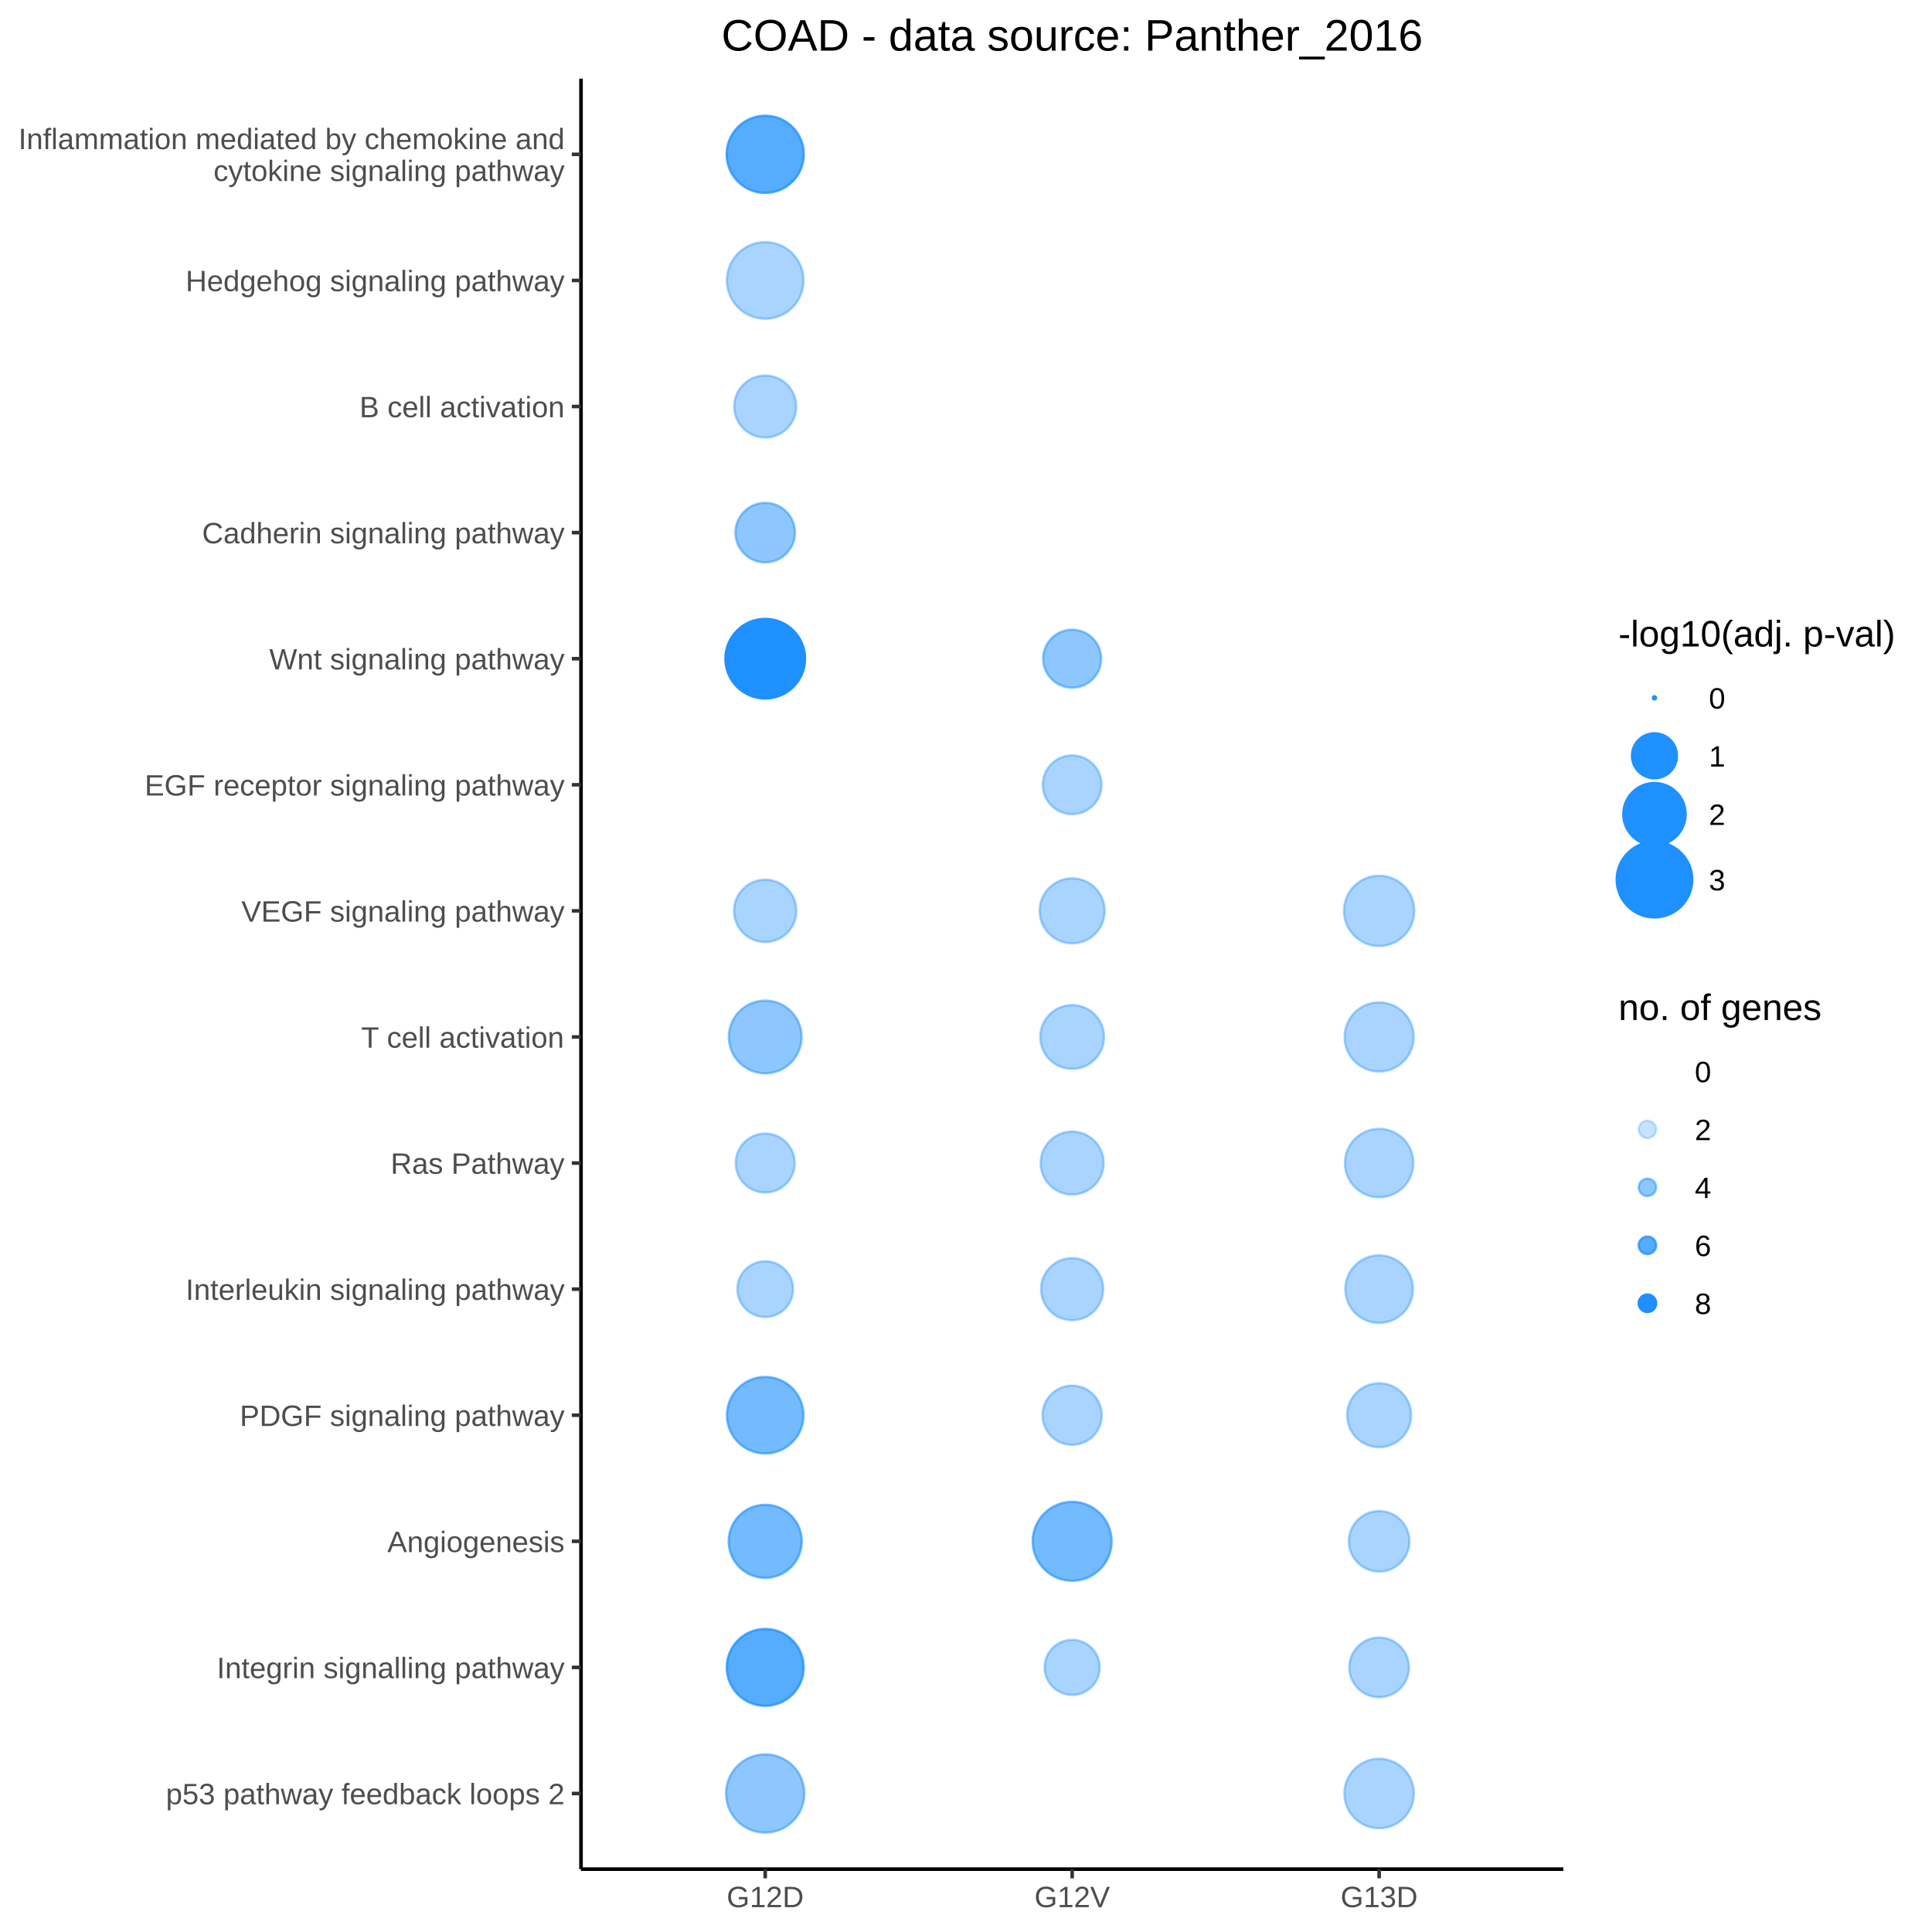
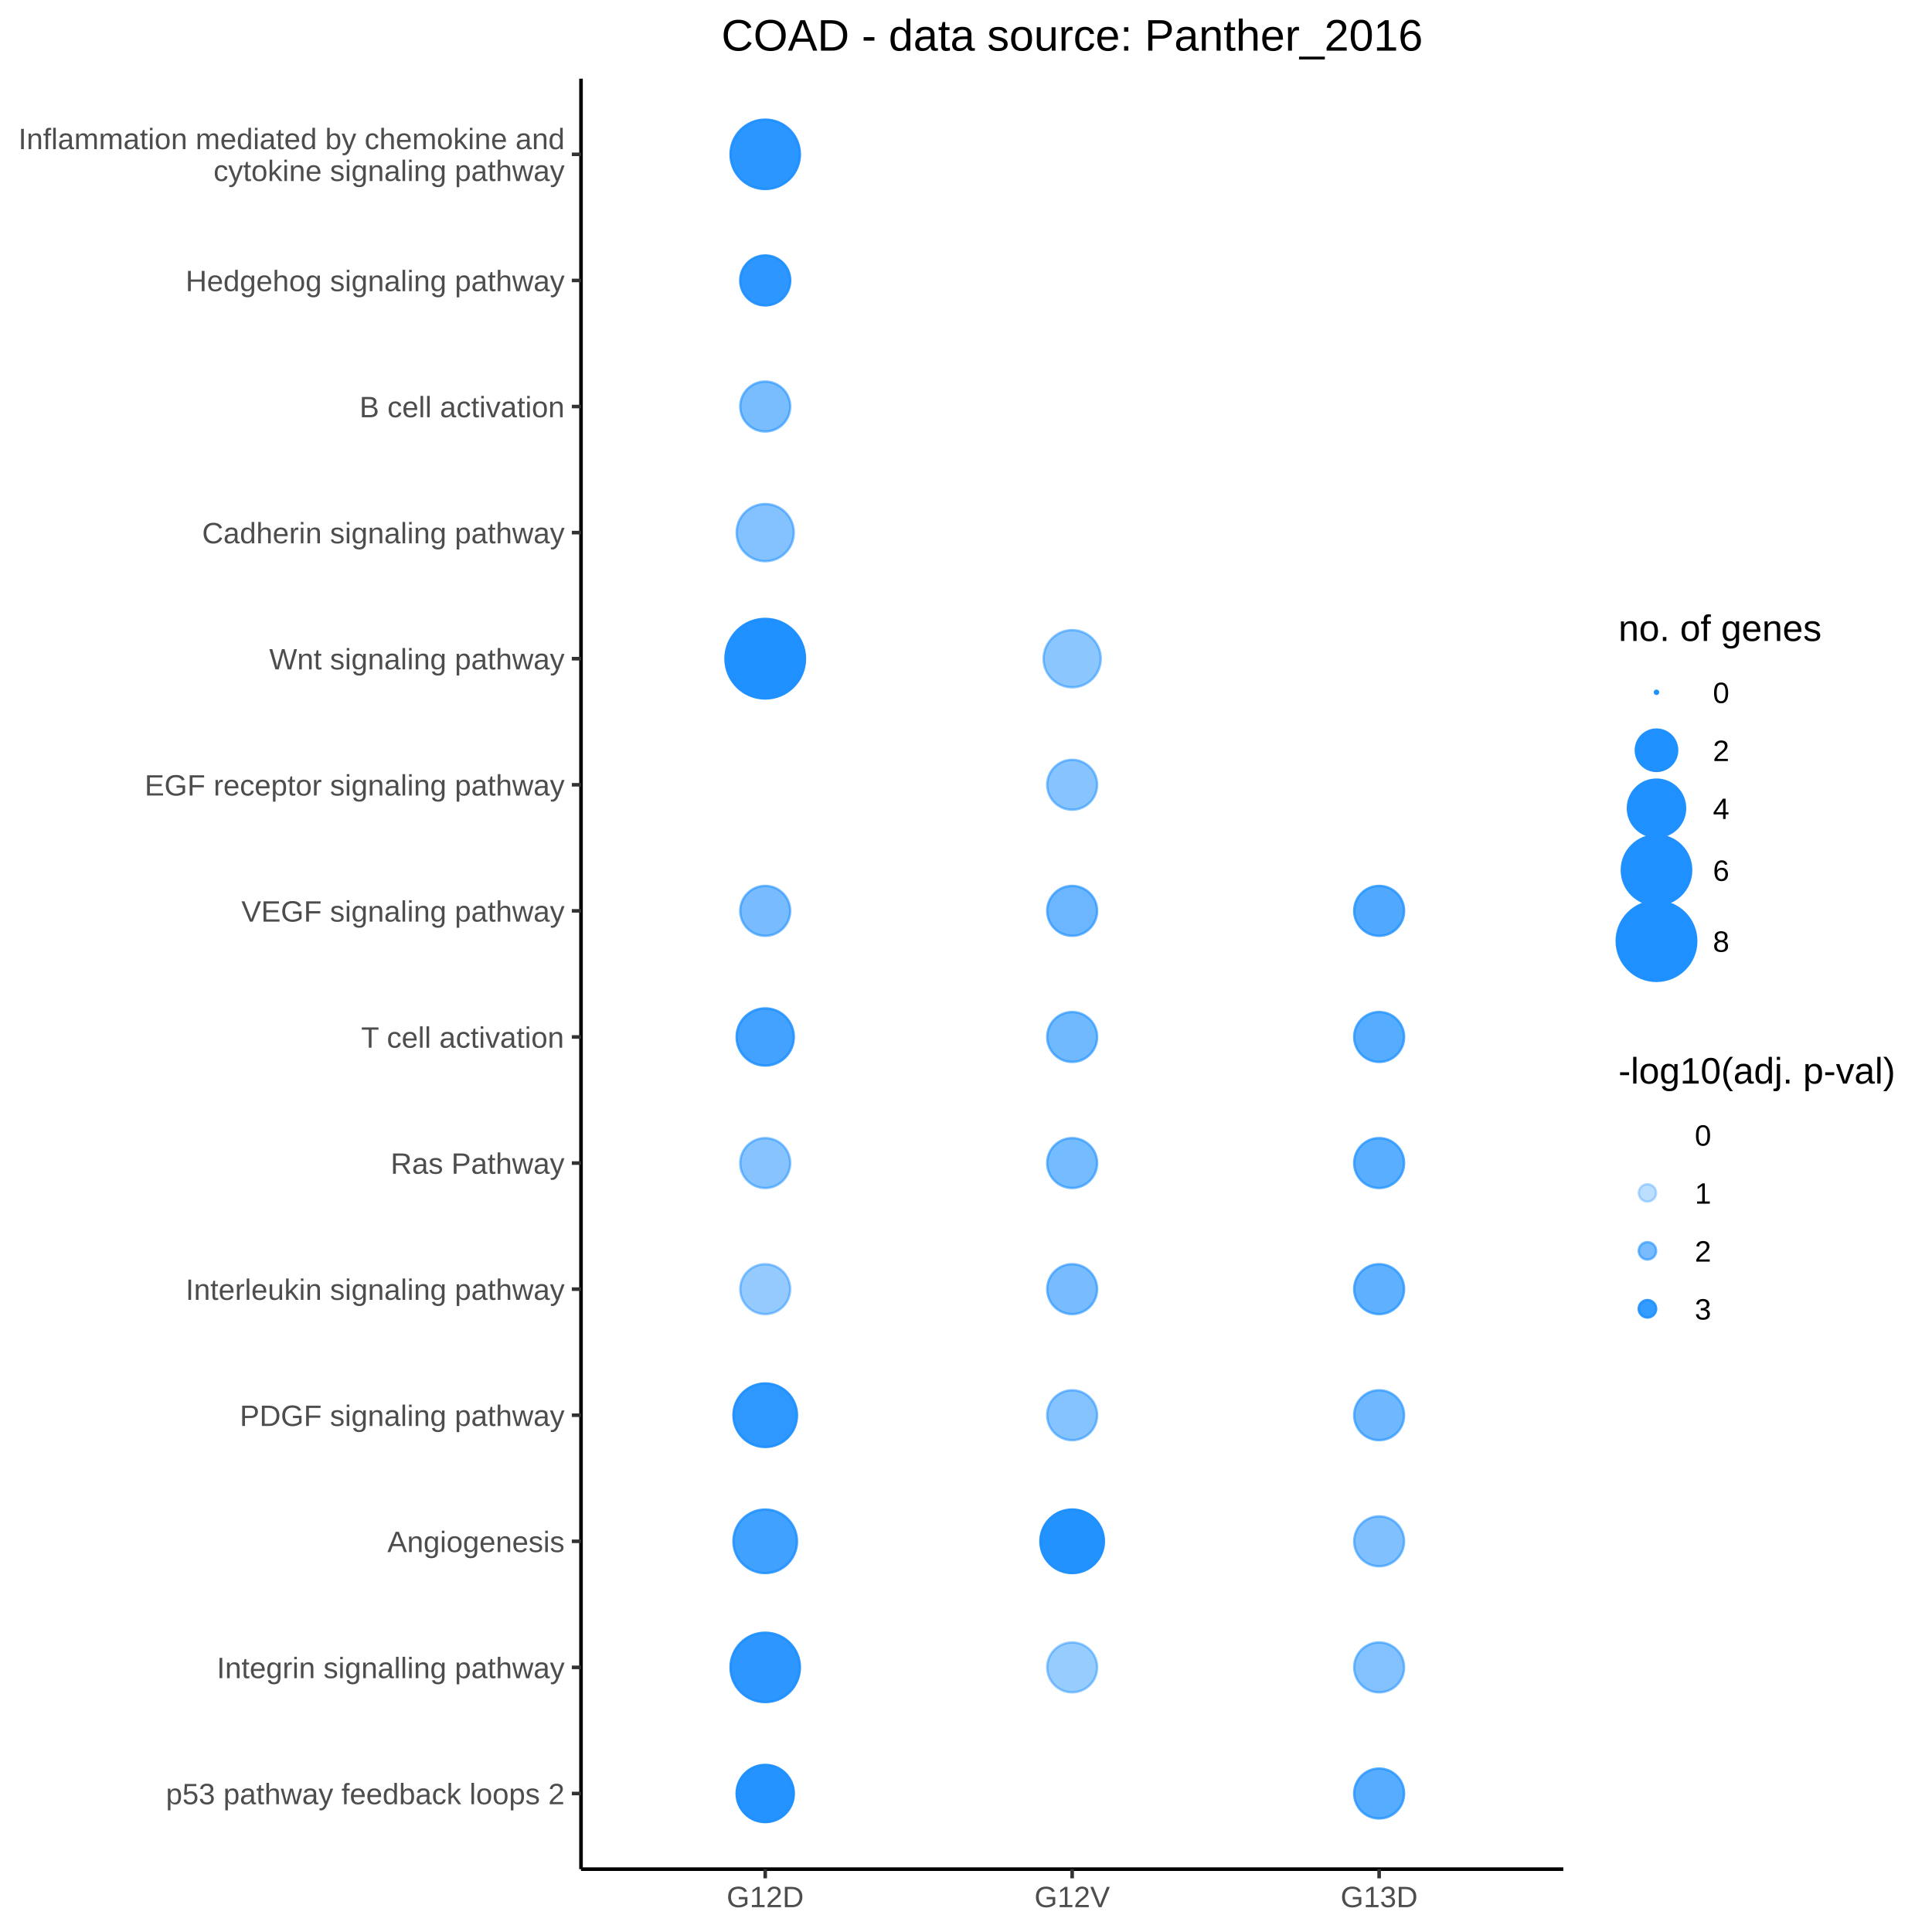
<svg xmlns="http://www.w3.org/2000/svg" viewBox="0 0 576.00 576.00">
  <defs>
    <style type="text/css">
    line, polyline, polygon, path, rect, circle {
      fill: none;
      stroke: #000000;
      stroke-linecap: round;
      stroke-linejoin: round;
      stroke-miterlimit: 10.00;
    }
  </style>
  </defs>
  <rect width="100%" height="100%" style="stroke: none; fill: #FFFFFF;" />
  <rect x="0.00" y="0.00" width="576.00" height="576.00" style="stroke-width: 1.07; stroke: #FFFFFF; fill: #FFFFFF;" />
  <defs>
    <clipPath id="cpMTczLjIyfDQ2Ni4wOHw1NTcuMjZ8MjMuNDY=">
      <rect x="173.22" y="23.46" width="292.86" height="533.80" />
    </clipPath>
  </defs>
  <rect x="173.22" y="23.46" width="292.86" height="533.80" style="stroke-width: 1.07; stroke: none; fill: #FFFFFF;" clip-path="url(#cpMTczLjIyfDQ2Ni4wOHw1NTcuMjZ8MjMuNDY=)" />
-   <circle cx="228.14" cy="459.52" r="8.16pt" style="stroke-width: 0.71; stroke: #1E90FF; stroke-opacity: 0.62; fill: #1E90FF; fill-opacity: 0.62;" clip-path="url(#cpMTczLjIyfDQ2Ni4wOHw1NTcuMjZ8MjMuNDY=)" />
-   <circle cx="228.14" cy="121.20" r="6.93pt" style="stroke-width: 0.71; stroke: #1E90FF; stroke-opacity: 0.38; fill: #1E90FF; fill-opacity: 0.38;" clip-path="url(#cpMTczLjIyfDQ2Ni4wOHw1NTcuMjZ8MjMuNDY=)" />
-   <circle cx="228.14" cy="158.79" r="6.65pt" style="stroke-width: 0.71; stroke: #1E90FF; stroke-opacity: 0.50; fill: #1E90FF; fill-opacity: 0.50;" clip-path="url(#cpMTczLjIyfDQ2Ni4wOHw1NTcuMjZ8MjMuNDY=)" />
+   <circle cx="228.14" cy="459.52" r="7.10pt" style="stroke-width: 0.71; stroke: #1E90FF; stroke-opacity: 0.84; fill: #1E90FF; fill-opacity: 0.84;" clip-path="url(#cpMTczLjIyfDQ2Ni4wOHw1NTcuMjZ8MjMuNDY=)" />
+   <circle cx="228.14" cy="121.20" r="5.58pt" style="stroke-width: 0.71; stroke: #1E90FF; stroke-opacity: 0.59; fill: #1E90FF; fill-opacity: 0.59;" clip-path="url(#cpMTczLjIyfDQ2Ni4wOHw1NTcuMjZ8MjMuNDY=)" />
+   <circle cx="228.14" cy="158.79" r="6.39pt" style="stroke-width: 0.71; stroke: #1E90FF; stroke-opacity: 0.55; fill: #1E90FF; fill-opacity: 0.55;" clip-path="url(#cpMTczLjIyfDQ2Ni4wOHw1NTcuMjZ8MjMuNDY=)" />
  <circle cx="228.14" cy="233.97" r="0.35pt" style="stroke-width: 0.71; stroke: none;" clip-path="url(#cpMTczLjIyfDQ2Ni4wOHw1NTcuMjZ8MjMuNDY=)" />
-   <circle cx="228.14" cy="83.61" r="8.57pt" style="stroke-width: 0.71; stroke: #1E90FF; stroke-opacity: 0.38; fill: #1E90FF; fill-opacity: 0.38;" clip-path="url(#cpMTczLjIyfDQ2Ni4wOHw1NTcuMjZ8MjMuNDY=)" />
-   <circle cx="228.14" cy="46.01" r="8.62pt" style="stroke-width: 0.71; stroke: #1E90FF; stroke-opacity: 0.75; fill: #1E90FF; fill-opacity: 0.75;" clip-path="url(#cpMTczLjIyfDQ2Ni4wOHw1NTcuMjZ8MjMuNDY=)" />
-   <circle cx="228.14" cy="497.11" r="8.59pt" style="stroke-width: 0.71; stroke: #1E90FF; stroke-opacity: 0.75; fill: #1E90FF; fill-opacity: 0.75;" clip-path="url(#cpMTczLjIyfDQ2Ni4wOHw1NTcuMjZ8MjMuNDY=)" />
-   <circle cx="228.14" cy="384.34" r="6.23pt" style="stroke-width: 0.71; stroke: #1E90FF; stroke-opacity: 0.38; fill: #1E90FF; fill-opacity: 0.38;" clip-path="url(#cpMTczLjIyfDQ2Ni4wOHw1NTcuMjZ8MjMuNDY=)" />
-   <circle cx="228.14" cy="534.71" r="8.75pt" style="stroke-width: 0.71; stroke: #1E90FF; stroke-opacity: 0.50; fill: #1E90FF; fill-opacity: 0.50;" clip-path="url(#cpMTczLjIyfDQ2Ni4wOHw1NTcuMjZ8MjMuNDY=)" />
-   <circle cx="228.14" cy="421.93" r="8.55pt" style="stroke-width: 0.71; stroke: #1E90FF; stroke-opacity: 0.62; fill: #1E90FF; fill-opacity: 0.62;" clip-path="url(#cpMTczLjIyfDQ2Ni4wOHw1NTcuMjZ8MjMuNDY=)" />
-   <circle cx="228.14" cy="346.75" r="6.59pt" style="stroke-width: 0.71; stroke: #1E90FF; stroke-opacity: 0.38; fill: #1E90FF; fill-opacity: 0.38;" clip-path="url(#cpMTczLjIyfDQ2Ni4wOHw1NTcuMjZ8MjMuNDY=)" />
-   <circle cx="228.14" cy="309.16" r="8.13pt" style="stroke-width: 0.71; stroke: #1E90FF; stroke-opacity: 0.50; fill: #1E90FF; fill-opacity: 0.50;" clip-path="url(#cpMTczLjIyfDQ2Ni4wOHw1NTcuMjZ8MjMuNDY=)" />
-   <circle cx="228.14" cy="271.56" r="6.97pt" style="stroke-width: 0.71; stroke: #1E90FF; stroke-opacity: 0.38; fill: #1E90FF; fill-opacity: 0.38;" clip-path="url(#cpMTczLjIyfDQ2Ni4wOHw1NTcuMjZ8MjMuNDY=)" />
+   <circle cx="228.14" cy="83.61" r="5.58pt" style="stroke-width: 0.71; stroke: #1E90FF; stroke-opacity: 0.93; fill: #1E90FF; fill-opacity: 0.93;" clip-path="url(#cpMTczLjIyfDQ2Ni4wOHw1NTcuMjZ8MjMuNDY=)" />
+   <circle cx="228.14" cy="46.01" r="7.75pt" style="stroke-width: 0.71; stroke: #1E90FF; stroke-opacity: 0.94; fill: #1E90FF; fill-opacity: 0.94;" clip-path="url(#cpMTczLjIyfDQ2Ni4wOHw1NTcuMjZ8MjMuNDY=)" />
+   <circle cx="228.14" cy="497.11" r="7.75pt" style="stroke-width: 0.71; stroke: #1E90FF; stroke-opacity: 0.93; fill: #1E90FF; fill-opacity: 0.93;" clip-path="url(#cpMTczLjIyfDQ2Ni4wOHw1NTcuMjZ8MjMuNDY=)" />
+   <circle cx="228.14" cy="384.34" r="5.58pt" style="stroke-width: 0.71; stroke: #1E90FF; stroke-opacity: 0.47; fill: #1E90FF; fill-opacity: 0.47;" clip-path="url(#cpMTczLjIyfDQ2Ni4wOHw1NTcuMjZ8MjMuNDY=)" />
+   <circle cx="228.14" cy="534.71" r="6.39pt" style="stroke-width: 0.71; stroke: #1E90FF; stroke-opacity: 0.97; fill: #1E90FF; fill-opacity: 0.97;" clip-path="url(#cpMTczLjIyfDQ2Ni4wOHw1NTcuMjZ8MjMuNDY=)" />
+   <circle cx="228.14" cy="421.93" r="7.10pt" style="stroke-width: 0.71; stroke: #1E90FF; stroke-opacity: 0.92; fill: #1E90FF; fill-opacity: 0.92;" clip-path="url(#cpMTczLjIyfDQ2Ni4wOHw1NTcuMjZ8MjMuNDY=)" />
+   <circle cx="228.14" cy="346.75" r="5.58pt" style="stroke-width: 0.71; stroke: #1E90FF; stroke-opacity: 0.53; fill: #1E90FF; fill-opacity: 0.53;" clip-path="url(#cpMTczLjIyfDQ2Ni4wOHw1NTcuMjZ8MjMuNDY=)" />
+   <circle cx="228.14" cy="309.16" r="6.39pt" style="stroke-width: 0.71; stroke: #1E90FF; stroke-opacity: 0.83; fill: #1E90FF; fill-opacity: 0.83;" clip-path="url(#cpMTczLjIyfDQ2Ni4wOHw1NTcuMjZ8MjMuNDY=)" />
+   <circle cx="228.14" cy="271.56" r="5.58pt" style="stroke-width: 0.71; stroke: #1E90FF; stroke-opacity: 0.60; fill: #1E90FF; fill-opacity: 0.60;" clip-path="url(#cpMTczLjIyfDQ2Ni4wOHw1NTcuMjZ8MjMuNDY=)" />
  <circle cx="228.14" cy="196.38" r="8.89pt" style="stroke-width: 0.71; stroke: #1E90FF; fill: #1E90FF;" clip-path="url(#cpMTczLjIyfDQ2Ni4wOHw1NTcuMjZ8MjMuNDY=)" />
-   <circle cx="319.65" cy="459.52" r="8.82pt" style="stroke-width: 0.71; stroke: #1E90FF; stroke-opacity: 0.62; fill: #1E90FF; fill-opacity: 0.62;" clip-path="url(#cpMTczLjIyfDQ2Ni4wOHw1NTcuMjZ8MjMuNDY=)" />
+   <circle cx="319.65" cy="459.52" r="7.10pt" style="stroke-width: 0.71; stroke: #1E90FF; stroke-opacity: 0.98; fill: #1E90FF; fill-opacity: 0.98;" clip-path="url(#cpMTczLjIyfDQ2Ni4wOHw1NTcuMjZ8MjMuNDY=)" />
  <circle cx="319.65" cy="121.20" r="0.35pt" style="stroke-width: 0.71; stroke: none;" clip-path="url(#cpMTczLjIyfDQ2Ni4wOHw1NTcuMjZ8MjMuNDY=)" />
  <circle cx="319.65" cy="158.79" r="0.35pt" style="stroke-width: 0.71; stroke: none;" clip-path="url(#cpMTczLjIyfDQ2Ni4wOHw1NTcuMjZ8MjMuNDY=)" />
-   <circle cx="319.65" cy="233.97" r="6.57pt" style="stroke-width: 0.71; stroke: #1E90FF; stroke-opacity: 0.38; fill: #1E90FF; fill-opacity: 0.38;" clip-path="url(#cpMTczLjIyfDQ2Ni4wOHw1NTcuMjZ8MjMuNDY=)" />
+   <circle cx="319.65" cy="233.97" r="5.58pt" style="stroke-width: 0.71; stroke: #1E90FF; stroke-opacity: 0.53; fill: #1E90FF; fill-opacity: 0.53;" clip-path="url(#cpMTczLjIyfDQ2Ni4wOHw1NTcuMjZ8MjMuNDY=)" />
  <circle cx="319.65" cy="83.61" r="0.35pt" style="stroke-width: 0.71; stroke: none;" clip-path="url(#cpMTczLjIyfDQ2Ni4wOHw1NTcuMjZ8MjMuNDY=)" />
  <circle cx="319.65" cy="46.01" r="0.35pt" style="stroke-width: 0.71; stroke: none;" clip-path="url(#cpMTczLjIyfDQ2Ni4wOHw1NTcuMjZ8MjMuNDY=)" />
-   <circle cx="319.65" cy="497.11" r="6.16pt" style="stroke-width: 0.71; stroke: #1E90FF; stroke-opacity: 0.38; fill: #1E90FF; fill-opacity: 0.38;" clip-path="url(#cpMTczLjIyfDQ2Ni4wOHw1NTcuMjZ8MjMuNDY=)" />
-   <circle cx="319.65" cy="384.34" r="6.94pt" style="stroke-width: 0.71; stroke: #1E90FF; stroke-opacity: 0.38; fill: #1E90FF; fill-opacity: 0.38;" clip-path="url(#cpMTczLjIyfDQ2Ni4wOHw1NTcuMjZ8MjMuNDY=)" />
+   <circle cx="319.65" cy="497.11" r="5.58pt" style="stroke-width: 0.71; stroke: #1E90FF; stroke-opacity: 0.46; fill: #1E90FF; fill-opacity: 0.46;" clip-path="url(#cpMTczLjIyfDQ2Ni4wOHw1NTcuMjZ8MjMuNDY=)" />
+   <circle cx="319.65" cy="384.34" r="5.58pt" style="stroke-width: 0.71; stroke: #1E90FF; stroke-opacity: 0.60; fill: #1E90FF; fill-opacity: 0.60;" clip-path="url(#cpMTczLjIyfDQ2Ni4wOHw1NTcuMjZ8MjMuNDY=)" />
  <circle cx="319.65" cy="534.71" r="0.35pt" style="stroke-width: 0.71; stroke: none;" clip-path="url(#cpMTczLjIyfDQ2Ni4wOHw1NTcuMjZ8MjMuNDY=)" />
-   <circle cx="319.65" cy="421.93" r="6.62pt" style="stroke-width: 0.71; stroke: #1E90FF; stroke-opacity: 0.38; fill: #1E90FF; fill-opacity: 0.38;" clip-path="url(#cpMTczLjIyfDQ2Ni4wOHw1NTcuMjZ8MjMuNDY=)" />
-   <circle cx="319.65" cy="346.75" r="7.04pt" style="stroke-width: 0.71; stroke: #1E90FF; stroke-opacity: 0.38; fill: #1E90FF; fill-opacity: 0.38;" clip-path="url(#cpMTczLjIyfDQ2Ni4wOHw1NTcuMjZ8MjMuNDY=)" />
-   <circle cx="319.65" cy="309.16" r="7.13pt" style="stroke-width: 0.71; stroke: #1E90FF; stroke-opacity: 0.38; fill: #1E90FF; fill-opacity: 0.38;" clip-path="url(#cpMTczLjIyfDQ2Ni4wOHw1NTcuMjZ8MjMuNDY=)" />
-   <circle cx="319.65" cy="271.56" r="7.27pt" style="stroke-width: 0.71; stroke: #1E90FF; stroke-opacity: 0.38; fill: #1E90FF; fill-opacity: 0.38;" clip-path="url(#cpMTczLjIyfDQ2Ni4wOHw1NTcuMjZ8MjMuNDY=)" />
-   <circle cx="319.65" cy="196.38" r="6.48pt" style="stroke-width: 0.71; stroke: #1E90FF; stroke-opacity: 0.50; fill: #1E90FF; fill-opacity: 0.50;" clip-path="url(#cpMTczLjIyfDQ2Ni4wOHw1NTcuMjZ8MjMuNDY=)" />
-   <circle cx="411.17" cy="459.52" r="6.77pt" style="stroke-width: 0.71; stroke: #1E90FF; stroke-opacity: 0.38; fill: #1E90FF; fill-opacity: 0.38;" clip-path="url(#cpMTczLjIyfDQ2Ni4wOHw1NTcuMjZ8MjMuNDY=)" />
+   <circle cx="319.65" cy="421.93" r="5.58pt" style="stroke-width: 0.71; stroke: #1E90FF; stroke-opacity: 0.54; fill: #1E90FF; fill-opacity: 0.54;" clip-path="url(#cpMTczLjIyfDQ2Ni4wOHw1NTcuMjZ8MjMuNDY=)" />
+   <circle cx="319.65" cy="346.75" r="5.58pt" style="stroke-width: 0.71; stroke: #1E90FF; stroke-opacity: 0.61; fill: #1E90FF; fill-opacity: 0.61;" clip-path="url(#cpMTczLjIyfDQ2Ni4wOHw1NTcuMjZ8MjMuNDY=)" />
+   <circle cx="319.65" cy="309.16" r="5.58pt" style="stroke-width: 0.71; stroke: #1E90FF; stroke-opacity: 0.63; fill: #1E90FF; fill-opacity: 0.63;" clip-path="url(#cpMTczLjIyfDQ2Ni4wOHw1NTcuMjZ8MjMuNDY=)" />
+   <circle cx="319.65" cy="271.56" r="5.58pt" style="stroke-width: 0.71; stroke: #1E90FF; stroke-opacity: 0.65; fill: #1E90FF; fill-opacity: 0.65;" clip-path="url(#cpMTczLjIyfDQ2Ni4wOHw1NTcuMjZ8MjMuNDY=)" />
+   <circle cx="319.65" cy="196.38" r="6.39pt" style="stroke-width: 0.71; stroke: #1E90FF; stroke-opacity: 0.51; fill: #1E90FF; fill-opacity: 0.51;" clip-path="url(#cpMTczLjIyfDQ2Ni4wOHw1NTcuMjZ8MjMuNDY=)" />
+   <circle cx="411.17" cy="459.52" r="5.58pt" style="stroke-width: 0.71; stroke: #1E90FF; stroke-opacity: 0.56; fill: #1E90FF; fill-opacity: 0.56;" clip-path="url(#cpMTczLjIyfDQ2Ni4wOHw1NTcuMjZ8MjMuNDY=)" />
  <circle cx="411.17" cy="121.20" r="0.35pt" style="stroke-width: 0.71; stroke: none;" clip-path="url(#cpMTczLjIyfDQ2Ni4wOHw1NTcuMjZ8MjMuNDY=)" />
  <circle cx="411.17" cy="158.79" r="0.35pt" style="stroke-width: 0.71; stroke: none;" clip-path="url(#cpMTczLjIyfDQ2Ni4wOHw1NTcuMjZ8MjMuNDY=)" />
  <circle cx="411.17" cy="233.97" r="0.35pt" style="stroke-width: 0.71; stroke: none;" clip-path="url(#cpMTczLjIyfDQ2Ni4wOHw1NTcuMjZ8MjMuNDY=)" />
  <circle cx="411.17" cy="83.61" r="0.35pt" style="stroke-width: 0.71; stroke: none;" clip-path="url(#cpMTczLjIyfDQ2Ni4wOHw1NTcuMjZ8MjMuNDY=)" />
  <circle cx="411.17" cy="46.01" r="0.35pt" style="stroke-width: 0.71; stroke: none;" clip-path="url(#cpMTczLjIyfDQ2Ni4wOHw1NTcuMjZ8MjMuNDY=)" />
-   <circle cx="411.17" cy="497.11" r="6.67pt" style="stroke-width: 0.71; stroke: #1E90FF; stroke-opacity: 0.38; fill: #1E90FF; fill-opacity: 0.38;" clip-path="url(#cpMTczLjIyfDQ2Ni4wOHw1NTcuMjZ8MjMuNDY=)" />
-   <circle cx="411.17" cy="384.34" r="7.56pt" style="stroke-width: 0.71; stroke: #1E90FF; stroke-opacity: 0.38; fill: #1E90FF; fill-opacity: 0.38;" clip-path="url(#cpMTczLjIyfDQ2Ni4wOHw1NTcuMjZ8MjMuNDY=)" />
-   <circle cx="411.17" cy="534.71" r="7.77pt" style="stroke-width: 0.71; stroke: #1E90FF; stroke-opacity: 0.38; fill: #1E90FF; fill-opacity: 0.38;" clip-path="url(#cpMTczLjIyfDQ2Ni4wOHw1NTcuMjZ8MjMuNDY=)" />
-   <circle cx="411.17" cy="421.93" r="7.15pt" style="stroke-width: 0.71; stroke: #1E90FF; stroke-opacity: 0.38; fill: #1E90FF; fill-opacity: 0.38;" clip-path="url(#cpMTczLjIyfDQ2Ni4wOHw1NTcuMjZ8MjMuNDY=)" />
-   <circle cx="411.17" cy="346.75" r="7.65pt" style="stroke-width: 0.71; stroke: #1E90FF; stroke-opacity: 0.38; fill: #1E90FF; fill-opacity: 0.38;" clip-path="url(#cpMTczLjIyfDQ2Ni4wOHw1NTcuMjZ8MjMuNDY=)" />
-   <circle cx="411.17" cy="309.16" r="7.73pt" style="stroke-width: 0.71; stroke: #1E90FF; stroke-opacity: 0.38; fill: #1E90FF; fill-opacity: 0.38;" clip-path="url(#cpMTczLjIyfDQ2Ni4wOHw1NTcuMjZ8MjMuNDY=)" />
-   <circle cx="411.17" cy="271.56" r="7.86pt" style="stroke-width: 0.71; stroke: #1E90FF; stroke-opacity: 0.38; fill: #1E90FF; fill-opacity: 0.38;" clip-path="url(#cpMTczLjIyfDQ2Ni4wOHw1NTcuMjZ8MjMuNDY=)" />
+   <circle cx="411.17" cy="497.11" r="5.58pt" style="stroke-width: 0.71; stroke: #1E90FF; stroke-opacity: 0.55; fill: #1E90FF; fill-opacity: 0.55;" clip-path="url(#cpMTczLjIyfDQ2Ni4wOHw1NTcuMjZ8MjMuNDY=)" />
+   <circle cx="411.17" cy="384.34" r="5.58pt" style="stroke-width: 0.71; stroke: #1E90FF; stroke-opacity: 0.71; fill: #1E90FF; fill-opacity: 0.71;" clip-path="url(#cpMTczLjIyfDQ2Ni4wOHw1NTcuMjZ8MjMuNDY=)" />
+   <circle cx="411.17" cy="534.71" r="5.58pt" style="stroke-width: 0.71; stroke: #1E90FF; stroke-opacity: 0.75; fill: #1E90FF; fill-opacity: 0.75;" clip-path="url(#cpMTczLjIyfDQ2Ni4wOHw1NTcuMjZ8MjMuNDY=)" />
+   <circle cx="411.17" cy="421.93" r="5.58pt" style="stroke-width: 0.71; stroke: #1E90FF; stroke-opacity: 0.64; fill: #1E90FF; fill-opacity: 0.64;" clip-path="url(#cpMTczLjIyfDQ2Ni4wOHw1NTcuMjZ8MjMuNDY=)" />
+   <circle cx="411.17" cy="346.75" r="5.58pt" style="stroke-width: 0.71; stroke: #1E90FF; stroke-opacity: 0.73; fill: #1E90FF; fill-opacity: 0.73;" clip-path="url(#cpMTczLjIyfDQ2Ni4wOHw1NTcuMjZ8MjMuNDY=)" />
+   <circle cx="411.17" cy="309.16" r="5.58pt" style="stroke-width: 0.71; stroke: #1E90FF; stroke-opacity: 0.75; fill: #1E90FF; fill-opacity: 0.75;" clip-path="url(#cpMTczLjIyfDQ2Ni4wOHw1NTcuMjZ8MjMuNDY=)" />
+   <circle cx="411.17" cy="271.56" r="5.58pt" style="stroke-width: 0.71; stroke: #1E90FF; stroke-opacity: 0.77; fill: #1E90FF; fill-opacity: 0.77;" clip-path="url(#cpMTczLjIyfDQ2Ni4wOHw1NTcuMjZ8MjMuNDY=)" />
  <circle cx="411.17" cy="196.38" r="0.35pt" style="stroke-width: 0.71; stroke: none;" clip-path="url(#cpMTczLjIyfDQ2Ni4wOHw1NTcuMjZ8MjMuNDY=)" />
  <defs>
    <clipPath id="cpMC4wMHw1NzYuMDB8NTc2LjAwfDAuMDA=">
      <rect x="0.00" y="0.00" width="576.00" height="576.00" />
    </clipPath>
  </defs>
  <polyline points="173.22,557.26 173.22,23.46 " style="stroke-width: 1.07; stroke-linecap: butt;" clip-path="url(#cpMC4wMHw1NzYuMDB8NTc2LjAwfDAuMDA=)" />
  <g clip-path="url(#cpMC4wMHw1NzYuMDB8NTc2LjAwfDAuMDA=)">
    <text x="49.46" y="537.91" style="font-size: 8.80px; fill: #4D4D4D; font-family: Arial;" textLength="118.83px" lengthAdjust="spacingAndGlyphs">p53 pathway feedback loops 2</text>
  </g>
  <g clip-path="url(#cpMC4wMHw1NzYuMDB8NTc2LjAwfDAuMDA=)">
    <text x="64.64" y="500.32" style="font-size: 8.80px; fill: #4D4D4D; font-family: Arial;" textLength="103.65px" lengthAdjust="spacingAndGlyphs">Integrin signalling pathway</text>
  </g>
  <g clip-path="url(#cpMC4wMHw1NzYuMDB8NTc2LjAwfDAuMDA=)">
    <text x="115.49" y="462.73" style="font-size: 8.80px; fill: #4D4D4D; font-family: Arial;" textLength="52.81px" lengthAdjust="spacingAndGlyphs">Angiogenesis</text>
  </g>
  <g clip-path="url(#cpMC4wMHw1NzYuMDB8NTc2LjAwfDAuMDA=)">
    <text x="71.49" y="425.13" style="font-size: 8.80px; fill: #4D4D4D; font-family: Arial;" textLength="96.80px" lengthAdjust="spacingAndGlyphs">PDGF signaling pathway</text>
  </g>
  <g clip-path="url(#cpMC4wMHw1NzYuMDB8NTc2LjAwfDAuMDA=)">
    <text x="55.35" y="387.54" style="font-size: 8.80px; fill: #4D4D4D; font-family: Arial;" textLength="112.94px" lengthAdjust="spacingAndGlyphs">Interleukin signaling pathway</text>
  </g>
  <g clip-path="url(#cpMC4wMHw1NzYuMDB8NTc2LjAwfDAuMDA=)">
    <text x="116.47" y="349.95" style="font-size: 8.80px; fill: #4D4D4D; font-family: Arial;" textLength="51.82px" lengthAdjust="spacingAndGlyphs">Ras Pathway</text>
  </g>
  <g clip-path="url(#cpMC4wMHw1NzYuMDB8NTc2LjAwfDAuMDA=)">
    <text x="107.67" y="312.36" style="font-size: 8.80px; fill: #4D4D4D; font-family: Arial;" textLength="60.62px" lengthAdjust="spacingAndGlyphs">T cell activation</text>
  </g>
  <g clip-path="url(#cpMC4wMHw1NzYuMDB8NTc2LjAwfDAuMDA=)">
    <text x="71.98" y="274.77" style="font-size: 8.80px; fill: #4D4D4D; font-family: Arial;" textLength="96.32px" lengthAdjust="spacingAndGlyphs">VEGF signaling pathway</text>
  </g>
  <g clip-path="url(#cpMC4wMHw1NzYuMDB8NTc2LjAwfDAuMDA=)">
    <text x="43.13" y="237.18" style="font-size: 8.80px; fill: #4D4D4D; font-family: Arial;" textLength="125.16px" lengthAdjust="spacingAndGlyphs">EGF receptor signaling pathway</text>
  </g>
  <g clip-path="url(#cpMC4wMHw1NzYuMDB8NTc2LjAwfDAuMDA=)">
    <text x="80.29" y="199.58" style="font-size: 8.80px; fill: #4D4D4D; font-family: Arial;" textLength="88.00px" lengthAdjust="spacingAndGlyphs">Wnt signaling pathway</text>
  </g>
  <g clip-path="url(#cpMC4wMHw1NzYuMDB8NTc2LjAwfDAuMDA=)">
    <text x="60.24" y="161.99" style="font-size: 8.80px; fill: #4D4D4D; font-family: Arial;" textLength="108.05px" lengthAdjust="spacingAndGlyphs">Cadherin signaling pathway</text>
  </g>
  <g clip-path="url(#cpMC4wMHw1NzYuMDB8NTc2LjAwfDAuMDA=)">
    <text x="107.18" y="124.40" style="font-size: 8.80px; fill: #4D4D4D; font-family: Arial;" textLength="61.11px" lengthAdjust="spacingAndGlyphs">B cell activation</text>
  </g>
  <g clip-path="url(#cpMC4wMHw1NzYuMDB8NTc2LjAwfDAuMDA=)">
    <text x="55.34" y="86.81" style="font-size: 8.80px; fill: #4D4D4D; font-family: Arial;" textLength="112.95px" lengthAdjust="spacingAndGlyphs">Hedgehog signaling pathway</text>
  </g>
  <g clip-path="url(#cpMC4wMHw1NzYuMDB8NTc2LjAwfDAuMDA=)">
    <text x="5.48" y="44.47" style="font-size: 8.80px; fill: #4D4D4D; font-family: Arial;" textLength="162.81px" lengthAdjust="spacingAndGlyphs">Inflammation mediated by chemokine and</text>
  </g>
  <g clip-path="url(#cpMC4wMHw1NzYuMDB8NTc2LjAwfDAuMDA=)">
    <text x="63.66" y="53.97" style="font-size: 8.80px; fill: #4D4D4D; font-family: Arial;" textLength="104.63px" lengthAdjust="spacingAndGlyphs">cytokine signaling pathway</text>
  </g>
  <polyline points="170.48,534.71 173.22,534.71 " style="stroke-width: 1.07; stroke: #333333; stroke-linecap: butt;" clip-path="url(#cpMC4wMHw1NzYuMDB8NTc2LjAwfDAuMDA=)" />
  <polyline points="170.48,497.11 173.22,497.11 " style="stroke-width: 1.07; stroke: #333333; stroke-linecap: butt;" clip-path="url(#cpMC4wMHw1NzYuMDB8NTc2LjAwfDAuMDA=)" />
  <polyline points="170.48,459.52 173.22,459.52 " style="stroke-width: 1.07; stroke: #333333; stroke-linecap: butt;" clip-path="url(#cpMC4wMHw1NzYuMDB8NTc2LjAwfDAuMDA=)" />
  <polyline points="170.48,421.93 173.22,421.93 " style="stroke-width: 1.07; stroke: #333333; stroke-linecap: butt;" clip-path="url(#cpMC4wMHw1NzYuMDB8NTc2LjAwfDAuMDA=)" />
  <polyline points="170.48,384.34 173.22,384.34 " style="stroke-width: 1.07; stroke: #333333; stroke-linecap: butt;" clip-path="url(#cpMC4wMHw1NzYuMDB8NTc2LjAwfDAuMDA=)" />
  <polyline points="170.48,346.75 173.22,346.75 " style="stroke-width: 1.07; stroke: #333333; stroke-linecap: butt;" clip-path="url(#cpMC4wMHw1NzYuMDB8NTc2LjAwfDAuMDA=)" />
  <polyline points="170.48,309.16 173.22,309.16 " style="stroke-width: 1.07; stroke: #333333; stroke-linecap: butt;" clip-path="url(#cpMC4wMHw1NzYuMDB8NTc2LjAwfDAuMDA=)" />
  <polyline points="170.48,271.56 173.22,271.56 " style="stroke-width: 1.07; stroke: #333333; stroke-linecap: butt;" clip-path="url(#cpMC4wMHw1NzYuMDB8NTc2LjAwfDAuMDA=)" />
  <polyline points="170.48,233.97 173.22,233.97 " style="stroke-width: 1.07; stroke: #333333; stroke-linecap: butt;" clip-path="url(#cpMC4wMHw1NzYuMDB8NTc2LjAwfDAuMDA=)" />
  <polyline points="170.48,196.38 173.22,196.38 " style="stroke-width: 1.07; stroke: #333333; stroke-linecap: butt;" clip-path="url(#cpMC4wMHw1NzYuMDB8NTc2LjAwfDAuMDA=)" />
  <polyline points="170.48,158.79 173.22,158.79 " style="stroke-width: 1.07; stroke: #333333; stroke-linecap: butt;" clip-path="url(#cpMC4wMHw1NzYuMDB8NTc2LjAwfDAuMDA=)" />
  <polyline points="170.48,121.20 173.22,121.20 " style="stroke-width: 1.07; stroke: #333333; stroke-linecap: butt;" clip-path="url(#cpMC4wMHw1NzYuMDB8NTc2LjAwfDAuMDA=)" />
  <polyline points="170.48,83.61 173.22,83.61 " style="stroke-width: 1.07; stroke: #333333; stroke-linecap: butt;" clip-path="url(#cpMC4wMHw1NzYuMDB8NTc2LjAwfDAuMDA=)" />
  <polyline points="170.48,46.01 173.22,46.01 " style="stroke-width: 1.07; stroke: #333333; stroke-linecap: butt;" clip-path="url(#cpMC4wMHw1NzYuMDB8NTc2LjAwfDAuMDA=)" />
  <polyline points="173.22,557.26 466.08,557.26 " style="stroke-width: 1.07; stroke-linecap: butt;" clip-path="url(#cpMC4wMHw1NzYuMDB8NTc2LjAwfDAuMDA=)" />
  <polyline points="228.14,560.00 228.14,557.26 " style="stroke-width: 1.07; stroke: #333333; stroke-linecap: butt;" clip-path="url(#cpMC4wMHw1NzYuMDB8NTc2LjAwfDAuMDA=)" />
  <polyline points="319.65,560.00 319.65,557.26 " style="stroke-width: 1.07; stroke: #333333; stroke-linecap: butt;" clip-path="url(#cpMC4wMHw1NzYuMDB8NTc2LjAwfDAuMDA=)" />
  <polyline points="411.17,560.00 411.17,557.26 " style="stroke-width: 1.07; stroke: #333333; stroke-linecap: butt;" clip-path="url(#cpMC4wMHw1NzYuMDB8NTc2LjAwfDAuMDA=)" />
  <g clip-path="url(#cpMC4wMHw1NzYuMDB8NTc2LjAwfDAuMDA=)">
    <text x="216.65" y="568.60" style="font-size: 8.80px; fill: #4D4D4D; font-family: Arial;" textLength="22.98px" lengthAdjust="spacingAndGlyphs">G12D</text>
  </g>
  <g clip-path="url(#cpMC4wMHw1NzYuMDB8NTc2LjAwfDAuMDA=)">
    <text x="308.41" y="568.60" style="font-size: 8.80px; fill: #4D4D4D; font-family: Arial;" textLength="22.49px" lengthAdjust="spacingAndGlyphs">G12V</text>
  </g>
  <g clip-path="url(#cpMC4wMHw1NzYuMDB8NTc2LjAwfDAuMDA=)">
    <text x="399.68" y="568.60" style="font-size: 8.80px; fill: #4D4D4D; font-family: Arial;" textLength="22.98px" lengthAdjust="spacingAndGlyphs">G13D</text>
  </g>
-   <rect x="477.04" y="178.05" width="93.48" height="100.42" style="stroke-width: 1.07; stroke: none; fill: #FFFFFF;" clip-path="url(#cpMC4wMHw1NzYuMDB8NTc2LjAwfDAuMDA=)" />
+   <rect x="477.04" y="176.40" width="71.50" height="121.00" style="stroke-width: 1.07; stroke: none; fill: #FFFFFF;" clip-path="url(#cpMC4wMHw1NzYuMDB8NTc2LjAwfDAuMDA=)" />
  <g clip-path="url(#cpMC4wMHw1NzYuMDB8NTc2LjAwfDAuMDA=)">
-     <text x="482.52" y="192.74" style="font-size: 11.00px; font-family: Arial;" textLength="82.52px" lengthAdjust="spacingAndGlyphs">-log10(adj. p-val)</text>
+     <text x="482.52" y="191.09" style="font-size: 11.00px; font-family: Arial;" textLength="60.54px" lengthAdjust="spacingAndGlyphs">no. of genes</text>
  </g>
-   <circle cx="493.26" cy="208.05" r="0.35pt" style="stroke-width: 0.71; stroke: #1E90FF; fill: #1E90FF;" clip-path="url(#cpMC4wMHw1NzYuMDB8NTc2LjAwfDAuMDA=)" />
-   <circle cx="493.26" cy="225.33" r="5.02pt" style="stroke-width: 0.71; stroke: #1E90FF; fill: #1E90FF;" clip-path="url(#cpMC4wMHw1NzYuMDB8NTc2LjAwfDAuMDA=)" />
-   <circle cx="493.26" cy="242.74" r="6.96pt" style="stroke-width: 0.71; stroke: #1E90FF; fill: #1E90FF;" clip-path="url(#cpMC4wMHw1NzYuMDB8NTc2LjAwfDAuMDA=)" />
-   <circle cx="493.26" cy="262.25" r="8.44pt" style="stroke-width: 0.71; stroke: #1E90FF; fill: #1E90FF;" clip-path="url(#cpMC4wMHw1NzYuMDB8NTc2LjAwfDAuMDA=)" />
+   <circle cx="493.86" cy="206.40" r="0.35pt" style="stroke-width: 0.71; stroke: #1E90FF; fill: #1E90FF;" clip-path="url(#cpMC4wMHw1NzYuMDB8NTc2LjAwfDAuMDA=)" />
+   <circle cx="493.86" cy="223.68" r="4.62pt" style="stroke-width: 0.71; stroke: #1E90FF; fill: #1E90FF;" clip-path="url(#cpMC4wMHw1NzYuMDB8NTc2LjAwfDAuMDA=)" />
+   <circle cx="493.86" cy="240.96" r="6.39pt" style="stroke-width: 0.71; stroke: #1E90FF; fill: #1E90FF;" clip-path="url(#cpMC4wMHw1NzYuMDB8NTc2LjAwfDAuMDA=)" />
+   <circle cx="493.86" cy="259.42" r="7.75pt" style="stroke-width: 0.71; stroke: #1E90FF; fill: #1E90FF;" clip-path="url(#cpMC4wMHw1NzYuMDB8NTc2LjAwfDAuMDA=)" />
+   <circle cx="493.86" cy="280.58" r="8.89pt" style="stroke-width: 0.71; stroke: #1E90FF; fill: #1E90FF;" clip-path="url(#cpMC4wMHw1NzYuMDB8NTc2LjAwfDAuMDA=)" />
  <g clip-path="url(#cpMC4wMHw1NzYuMDB8NTc2LjAwfDAuMDA=)">
-     <text x="509.48" y="211.26" style="font-size: 8.80px; font-family: Arial;" textLength="4.89px" lengthAdjust="spacingAndGlyphs">0</text>
+     <text x="510.68" y="209.61" style="font-size: 8.80px; font-family: Arial;" textLength="4.89px" lengthAdjust="spacingAndGlyphs">0</text>
  </g>
  <g clip-path="url(#cpMC4wMHw1NzYuMDB8NTc2LjAwfDAuMDA=)">
-     <text x="509.48" y="228.54" style="font-size: 8.80px; font-family: Arial;" textLength="4.89px" lengthAdjust="spacingAndGlyphs">1</text>
+     <text x="510.68" y="226.89" style="font-size: 8.80px; font-family: Arial;" textLength="4.89px" lengthAdjust="spacingAndGlyphs">2</text>
  </g>
  <g clip-path="url(#cpMC4wMHw1NzYuMDB8NTc2LjAwfDAuMDA=)">
-     <text x="509.48" y="245.95" style="font-size: 8.80px; font-family: Arial;" textLength="4.89px" lengthAdjust="spacingAndGlyphs">2</text>
+     <text x="510.68" y="244.17" style="font-size: 8.80px; font-family: Arial;" textLength="4.89px" lengthAdjust="spacingAndGlyphs">4</text>
  </g>
  <g clip-path="url(#cpMC4wMHw1NzYuMDB8NTc2LjAwfDAuMDA=)">
-     <text x="509.48" y="265.45" style="font-size: 8.80px; font-family: Arial;" textLength="4.89px" lengthAdjust="spacingAndGlyphs">3</text>
-   </g>
-   <rect x="477.04" y="289.43" width="71.50" height="113.24" style="stroke-width: 1.07; stroke: none; fill: #FFFFFF;" clip-path="url(#cpMC4wMHw1NzYuMDB8NTc2LjAwfDAuMDA=)" />
-   <g clip-path="url(#cpMC4wMHw1NzYuMDB8NTc2LjAwfDAuMDA=)">
-     <text x="482.52" y="304.12" style="font-size: 11.00px; font-family: Arial;" textLength="60.54px" lengthAdjust="spacingAndGlyphs">no. of genes</text>
-   </g>
-   <circle cx="491.16" cy="319.43" r="1.95pt" style="stroke-width: 0.71; stroke: none;" clip-path="url(#cpMC4wMHw1NzYuMDB8NTc2LjAwfDAuMDA=)" />
-   <circle cx="491.16" cy="336.71" r="1.95pt" style="stroke-width: 0.71; stroke: #1E90FF; stroke-opacity: 0.25; fill: #1E90FF; fill-opacity: 0.25;" clip-path="url(#cpMC4wMHw1NzYuMDB8NTc2LjAwfDAuMDA=)" />
-   <circle cx="491.16" cy="353.99" r="1.95pt" style="stroke-width: 0.71; stroke: #1E90FF; stroke-opacity: 0.50; fill: #1E90FF; fill-opacity: 0.50;" clip-path="url(#cpMC4wMHw1NzYuMDB8NTc2LjAwfDAuMDA=)" />
-   <circle cx="491.16" cy="371.27" r="1.95pt" style="stroke-width: 0.71; stroke: #1E90FF; stroke-opacity: 0.75; fill: #1E90FF; fill-opacity: 0.75;" clip-path="url(#cpMC4wMHw1NzYuMDB8NTc2LjAwfDAuMDA=)" />
-   <circle cx="491.16" cy="388.55" r="1.95pt" style="stroke-width: 0.71; stroke: #1E90FF; fill: #1E90FF;" clip-path="url(#cpMC4wMHw1NzYuMDB8NTc2LjAwfDAuMDA=)" />
-   <g clip-path="url(#cpMC4wMHw1NzYuMDB8NTc2LjAwfDAuMDA=)">
-     <text x="505.28" y="322.64" style="font-size: 8.80px; font-family: Arial;" textLength="4.89px" lengthAdjust="spacingAndGlyphs">0</text>
+     <text x="510.68" y="262.63" style="font-size: 8.80px; font-family: Arial;" textLength="4.89px" lengthAdjust="spacingAndGlyphs">6</text>
  </g>
  <g clip-path="url(#cpMC4wMHw1NzYuMDB8NTc2LjAwfDAuMDA=)">
-     <text x="505.28" y="339.92" style="font-size: 8.80px; font-family: Arial;" textLength="4.89px" lengthAdjust="spacingAndGlyphs">2</text>
+     <text x="510.68" y="283.78" style="font-size: 8.80px; font-family: Arial;" textLength="4.89px" lengthAdjust="spacingAndGlyphs">8</text>
+   </g>
+   <rect x="477.04" y="308.36" width="93.48" height="95.96" style="stroke-width: 1.07; stroke: none; fill: #FFFFFF;" clip-path="url(#cpMC4wMHw1NzYuMDB8NTc2LjAwfDAuMDA=)" />
+   <g clip-path="url(#cpMC4wMHw1NzYuMDB8NTc2LjAwfDAuMDA=)">
+     <text x="482.52" y="323.05" style="font-size: 11.00px; font-family: Arial;" textLength="82.52px" lengthAdjust="spacingAndGlyphs">-log10(adj. p-val)</text>
+   </g>
+   <circle cx="491.16" cy="338.36" r="1.95pt" style="stroke-width: 0.71; stroke: none;" clip-path="url(#cpMC4wMHw1NzYuMDB8NTc2LjAwfDAuMDA=)" />
+   <circle cx="491.16" cy="355.64" r="1.95pt" style="stroke-width: 0.71; stroke: #1E90FF; stroke-opacity: 0.30; fill: #1E90FF; fill-opacity: 0.30;" clip-path="url(#cpMC4wMHw1NzYuMDB8NTc2LjAwfDAuMDA=)" />
+   <circle cx="491.16" cy="372.92" r="1.95pt" style="stroke-width: 0.71; stroke: #1E90FF; stroke-opacity: 0.60; fill: #1E90FF; fill-opacity: 0.60;" clip-path="url(#cpMC4wMHw1NzYuMDB8NTc2LjAwfDAuMDA=)" />
+   <circle cx="491.16" cy="390.20" r="1.95pt" style="stroke-width: 0.71; stroke: #1E90FF; stroke-opacity: 0.90; fill: #1E90FF; fill-opacity: 0.90;" clip-path="url(#cpMC4wMHw1NzYuMDB8NTc2LjAwfDAuMDA=)" />
+   <g clip-path="url(#cpMC4wMHw1NzYuMDB8NTc2LjAwfDAuMDA=)">
+     <text x="505.28" y="341.57" style="font-size: 8.80px; font-family: Arial;" textLength="4.89px" lengthAdjust="spacingAndGlyphs">0</text>
  </g>
  <g clip-path="url(#cpMC4wMHw1NzYuMDB8NTc2LjAwfDAuMDA=)">
-     <text x="505.28" y="357.20" style="font-size: 8.80px; font-family: Arial;" textLength="4.89px" lengthAdjust="spacingAndGlyphs">4</text>
+     <text x="505.28" y="358.85" style="font-size: 8.80px; font-family: Arial;" textLength="4.89px" lengthAdjust="spacingAndGlyphs">1</text>
  </g>
  <g clip-path="url(#cpMC4wMHw1NzYuMDB8NTc2LjAwfDAuMDA=)">
-     <text x="505.28" y="374.48" style="font-size: 8.80px; font-family: Arial;" textLength="4.89px" lengthAdjust="spacingAndGlyphs">6</text>
+     <text x="505.28" y="376.13" style="font-size: 8.80px; font-family: Arial;" textLength="4.89px" lengthAdjust="spacingAndGlyphs">2</text>
  </g>
  <g clip-path="url(#cpMC4wMHw1NzYuMDB8NTc2LjAwfDAuMDA=)">
-     <text x="505.28" y="391.76" style="font-size: 8.80px; font-family: Arial;" textLength="4.89px" lengthAdjust="spacingAndGlyphs">8</text>
+     <text x="505.28" y="393.41" style="font-size: 8.80px; font-family: Arial;" textLength="4.89px" lengthAdjust="spacingAndGlyphs">3</text>
  </g>
  <g clip-path="url(#cpMC4wMHw1NzYuMDB8NTc2LjAwfDAuMDA=)">
    <text x="215.08" y="15.10" style="font-size: 13.20px; font-family: Arial;" textLength="209.15px" lengthAdjust="spacingAndGlyphs">COAD - data source: Panther_2016</text>
  </g>
</svg>
